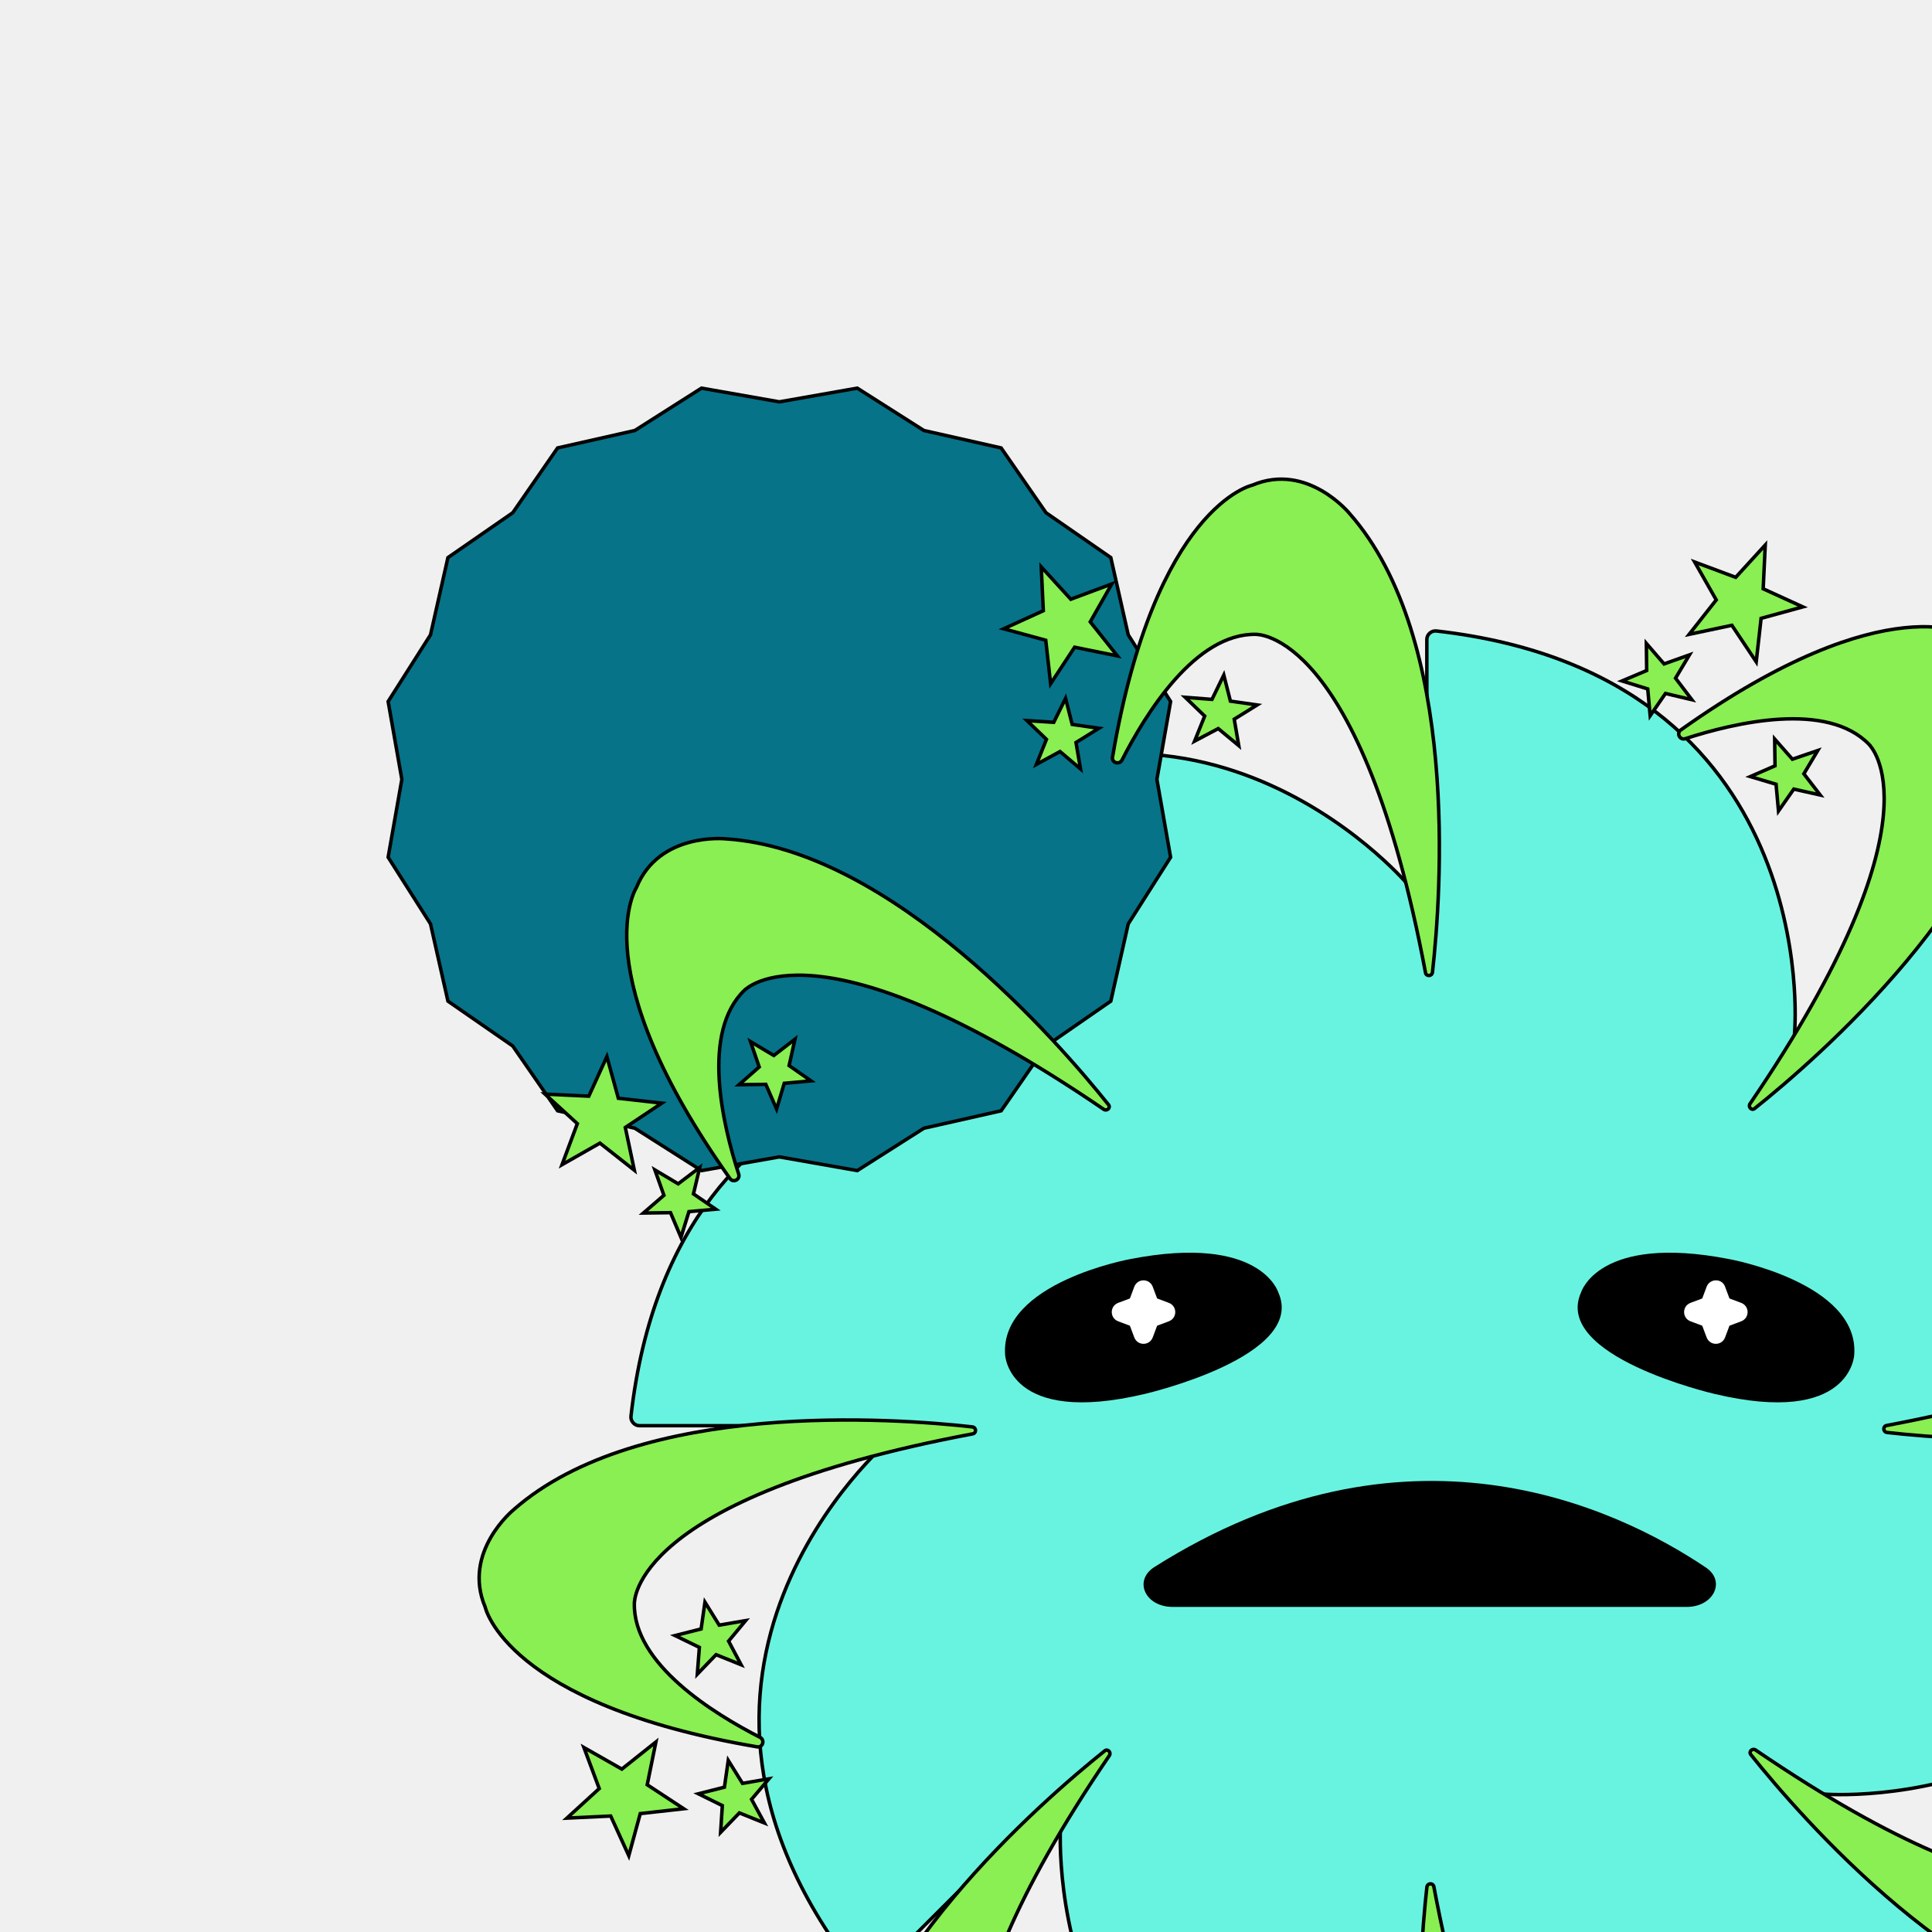
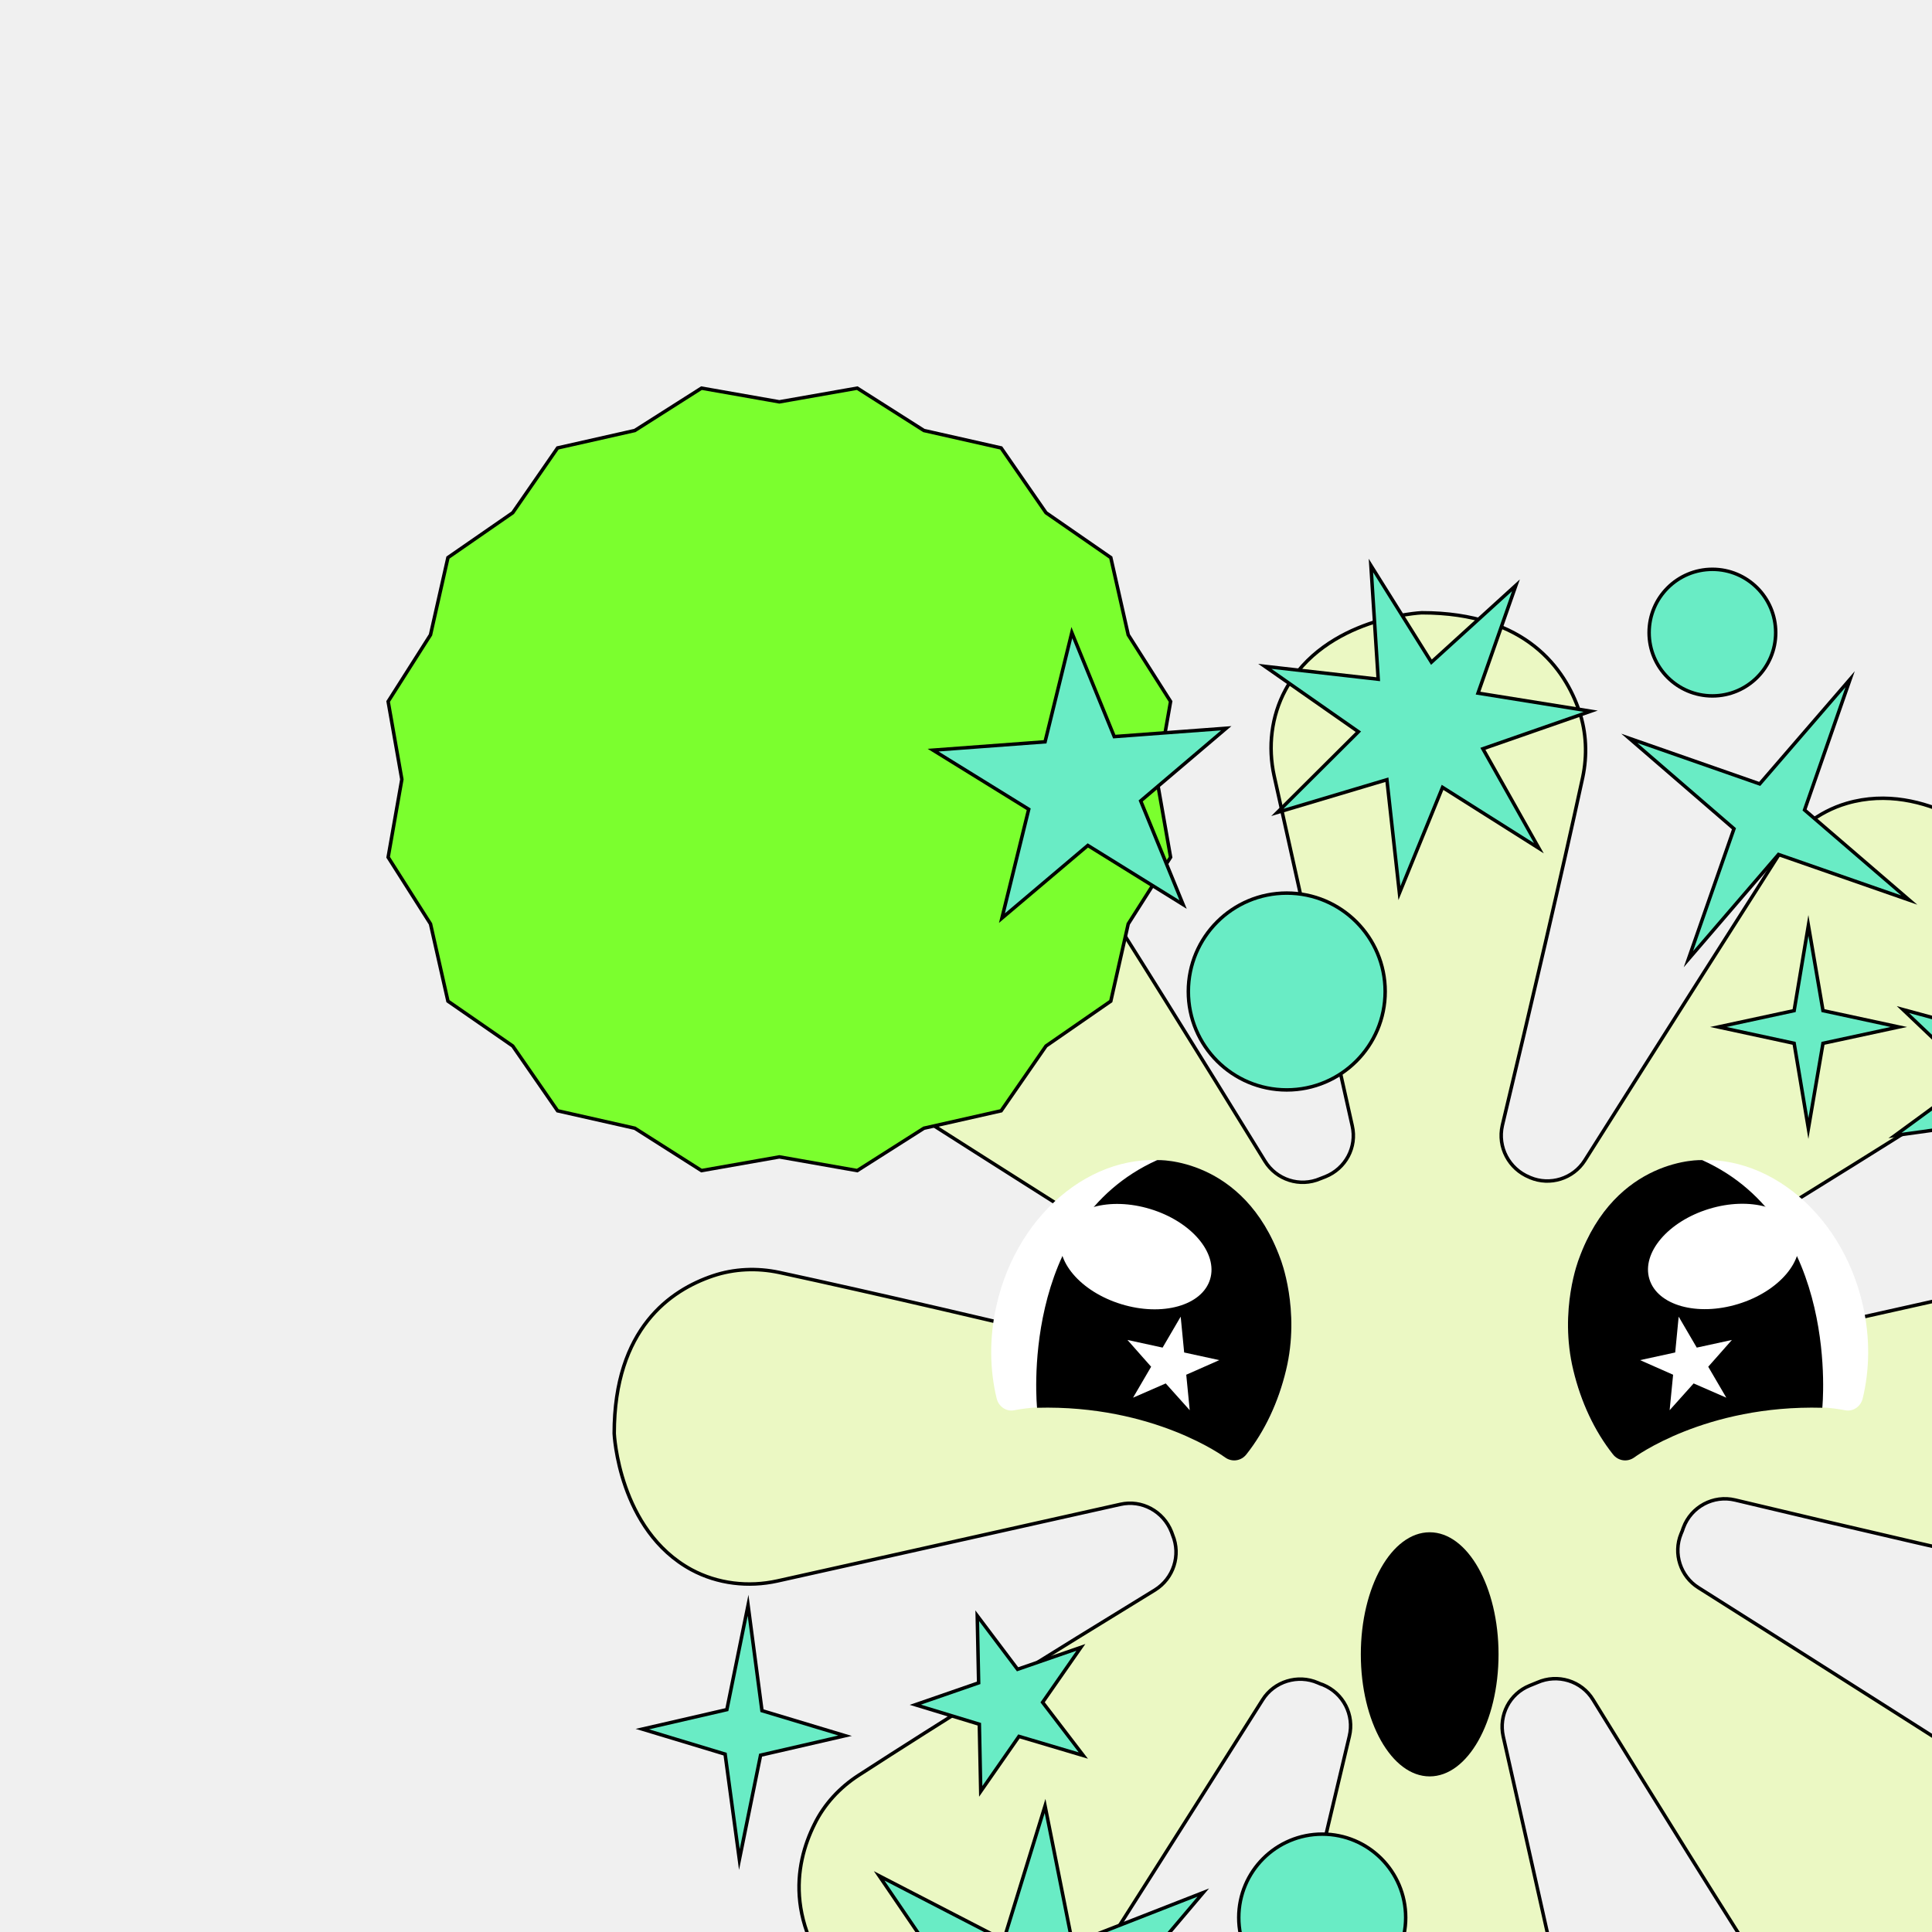
<svg xmlns="http://www.w3.org/2000/svg" height="100%" width="100%" viewBox="0 0 1000 1000" style="background-color: transparent">
  <style>
    #id-hero {
      transform-origin: 300px 300px;
      transform: translate(200px, 200px) scale(1.8);
    }
  </style>
  <g id="id-hero">
    <style>
      @keyframes moveBG {
        0% {
          transform-origin: 300px 300px;
          transform: translate(0px, 0px) rotate(0deg);
        }
        100% {
          transform-origin: 300px 300px;
          transform: translate(0px, 0px) rotate(360deg);
        }
      }
      #id-BG {
        animation: moveBG 12s infinite linear;
        animation-delay: 0s;
        animation-direction: reverse;
      }
    </style>
-     <g id="id-BG" fill="hsl(172,85%,68%)">
+     <g id="id-BG" fill="hsl(75,80%,87%)">
      <g stroke="black" stroke-width="1" stroke-miterlimit="10">
-         <path d="M525.793 298.935H454.276C452.031 298.935 450.95 296.191 452.613 294.611C453.195 294.029 453.86 293.53 454.442 292.948C454.442 292.948 532.612 226.503 462.758 138.854C461.844 137.69 460.097 137.606 459.099 138.688L409.038 188.749C407.458 190.329 404.713 189.165 404.88 186.92C404.88 186.338 404.963 185.756 404.963 185.173C404.963 185.173 413.279 82.971 301.929 70.331C300.515 70.165 299.184 71.329 299.184 72.742V142.929C299.184 145.174 296.44 146.255 294.943 144.592C294.444 144.01 293.945 143.511 293.447 142.929C293.447 142.929 227.002 64.759 139.353 134.613C138.189 135.527 138.105 137.274 139.186 138.272L189.914 188.999C191.494 190.579 190.329 193.323 188.084 193.157C187.086 193.074 186.088 193.074 185.173 193.074C185.173 193.074 82.971 184.758 70.331 296.108C70.165 297.521 71.329 298.852 72.742 298.852H142.929C145.174 298.852 146.172 301.596 144.592 303.093C144.592 303.093 144.592 303.093 144.509 303.176C144.509 303.176 66.339 369.62 136.193 457.27C137.108 458.434 138.854 458.517 139.852 457.436L189.914 407.374C191.494 405.794 194.238 406.959 194.071 409.204C193.988 410.368 193.988 411.449 193.905 412.613C193.905 412.613 185.589 514.816 296.939 527.456C298.353 527.622 299.683 526.458 299.683 525.044V454.027C299.683 451.781 302.428 450.7 303.925 452.363C304.424 452.946 305.006 453.528 305.505 454.11C305.505 454.11 371.949 532.279 459.598 462.426C460.762 461.511 460.846 459.765 459.765 458.767L409.869 408.871C408.289 407.291 409.453 404.547 411.699 404.713C412.281 404.713 412.863 404.796 413.445 404.796C413.445 404.796 515.647 413.112 528.288 301.762C528.454 300.266 527.29 298.935 525.793 298.935Z" />
+         <path d="M510.575 257.189C503.007 253.114 494.192 252.116 485.876 253.946C470.492 257.355 430.742 266.17 385.836 276.316C379.849 277.646 373.778 274.569 371.366 268.915C371.283 268.665 371.2 268.416 371.034 268.249C368.373 262.428 370.618 255.526 376.107 252.116C406.127 233.655 438.642 213.531 462.592 198.063C467.997 194.57 472.488 189.747 475.315 183.926C480.97 172.533 484.712 153.24 463.34 131.869C463.34 131.869 442.883 113.158 419.931 119.894C411.699 122.305 404.796 127.877 400.139 135.112C391.574 148.5 369.454 183.261 344.589 222.595C341.263 227.834 334.61 229.913 328.872 227.501C328.789 227.501 328.706 227.418 328.706 227.418C322.802 225.007 319.475 218.77 320.889 212.533C329.122 178.105 337.937 140.434 344.007 112.409C345.338 106.089 345.088 99.52 343.009 93.366C338.934 81.391 327.874 65.092 297.688 65.092C297.688 65.092 269.912 66.339 258.52 87.295C254.445 94.863 253.447 103.678 255.276 111.993C258.686 127.461 267.584 167.377 277.729 212.616C279.143 218.77 275.817 224.923 269.996 227.252C269.497 227.418 268.998 227.668 268.499 227.834C262.678 230.329 255.942 228.167 252.615 222.761C234.154 192.741 213.946 160.143 198.479 136.193C194.986 130.787 190.163 126.297 184.342 123.469C172.949 117.815 153.656 114.072 132.284 135.444C132.284 135.444 113.573 155.901 120.309 178.853C122.721 187.086 128.293 193.988 135.527 198.645C148.833 207.127 183.011 228.915 221.847 253.447C227.169 256.857 229.165 263.592 226.67 269.414C226.587 269.58 226.503 269.829 226.42 269.996C224.009 275.817 217.772 279.06 211.701 277.563C177.606 269.414 140.6 260.765 112.908 254.778C106.588 253.447 100.019 253.696 93.865 255.775C81.807 259.85 65.508 270.827 65.508 301.097C65.508 301.097 66.755 328.872 87.711 340.265C95.278 344.34 104.093 345.338 112.409 343.508C127.627 340.099 166.629 331.45 211.036 321.471C217.19 320.057 223.427 323.467 225.755 329.371C225.838 329.704 226.004 329.953 226.088 330.286C228.499 336.107 226.337 342.76 221.015 346.086C191.41 364.215 159.394 384.09 135.777 399.391C130.372 402.884 125.881 407.707 123.054 413.528C117.399 424.921 113.657 444.214 135.029 465.586C135.029 465.586 155.486 484.297 178.438 477.561C186.67 475.149 193.572 469.577 198.229 462.343C206.545 449.287 227.834 415.857 251.95 377.687C255.276 372.364 262.096 370.285 267.833 372.78C268.332 373.03 268.831 373.196 269.33 373.362C275.151 375.774 278.395 382.011 276.898 388.165C268.831 421.927 260.266 458.434 254.362 485.793C253.031 492.113 253.281 498.683 255.36 504.837C259.434 516.895 270.411 533.194 300.681 533.194C300.681 533.194 328.456 531.947 339.849 510.991C343.924 503.423 344.922 494.608 343.092 486.292C339.766 471.074 331.117 432.322 321.138 388.165C319.808 382.094 322.968 375.94 328.706 373.612C329.454 373.279 330.203 373.03 330.951 372.697C336.772 370.119 343.674 372.198 347.001 377.687C365.13 407.125 384.755 438.725 399.89 462.176C403.383 467.582 408.206 472.072 414.027 474.9C425.42 480.554 444.713 484.297 466.085 462.925C466.085 462.925 484.795 442.468 478.059 419.516C475.648 411.283 470.076 404.381 462.841 399.724C449.619 391.325 415.857 369.787 377.271 345.421C372.115 342.178 369.953 335.608 372.281 329.953C372.531 329.371 372.78 328.789 372.947 328.207C375.192 322.136 381.595 318.727 387.832 320.224C421.595 328.29 458.018 336.772 485.461 342.677C491.781 344.007 498.35 343.758 504.504 341.679C516.562 337.604 532.861 326.627 532.861 296.357C532.778 296.357 531.531 268.582 510.575 257.189Z" />
      </g>
    </g>
    <style>
      @keyframes moveCore {
        0% {
          transform-origin: 113px 113px;
          transform: translate(187px, 187px) rotate(0deg);
        }
        100% {
          transform-origin: 113px 113px;
          transform: translate(187px, 187px) rotate(360deg);
        }
      }
      #id-Core {
        animation: moveCore 34s infinite linear;
        animation-delay: 0s;
        animation-direction: normal;
      }
    </style>
-     <g id="id-Core" fill="hsl(190,91%,28%)">
+     <g id="id-Core" fill="hsl(98,100%,59%)">
      <g stroke="black" stroke-width="1" stroke-miterlimit="10">
        <path d="M113 4.441L135.393 0.5L154.561 12.682L176.774 17.697L189.672 36.328L208.303 49.226L213.318 71.439L225.5 90.607L221.559 113L225.5 135.393L213.318 154.561L208.303 176.774L189.672 189.672L176.774 208.303L154.561 213.318L135.393 225.5L113 221.559L90.607 225.5L71.439 213.318L49.226 208.303L36.328 189.672L17.697 176.774L12.682 154.561L0.5 135.393L4.441 113L0.5 90.607L12.682 71.439L17.697 49.226L36.328 36.328L49.226 17.697L71.439 12.682L90.607 0.5L113 4.441Z" />
      </g>
    </g>
-     <style>
-       @keyframes moveFG {
-         0% {
-           transform-origin: 300px 300px;
-           transform: translate(0px, 0px) rotate(0deg);
-         }
-         100% {
-           transform-origin: 300px 300px;
-           transform: translate(0px, 0px) rotate(360deg);
-         }
-       }
-       #id-FG {
-         animation: moveFG 8s infinite linear;
-         animation-delay: 0s;
-         animation-direction: normal;
-       }
-     </style>
-     <g id="id-FG" fill="hsl(99,83%,63%)">
+     <g id="id-FG" fill="hsl(162,78%,67%)">
      <g stroke="black" stroke-width="1" stroke-miterlimit="10">
-         <path d="M298.8 168.6C299 169.7 300.6 169.7 300.8 168.5C303.3 146.3 308.7 72.6 277 36.6C277 36.6 264.9 21.7 249 28.4C249 28.4 221.1 34.3 208.8 106.6C208.5 108.2 210.7 108.9 211.5 107.5C218.3 94.2 232.6 70.9 250.1 71.3C250.1 71.4 280.2 69.9 298.8 168.6Z" />
-         <path d="M206.3 207.9C207.2 208.5 208.4 207.4 207.6 206.5C193.7 189.1 145.4 133.1 97.5 130.1C97.5 130.1 78.4 128.1 71.9 144.1C71.9 144.1 56.3 168 98.8 227.8C99.7 229.1 101.8 228.1 101.3 226.5C96.7 212.3 90.4 185.7 103 173.6C103.1 173.7 123.3 151.3 206.3 207.9Z" />
-         <path d="M168.6 301.2C169.7 301 169.7 299.4 168.5 299.2C146.3 296.7 72.6 291.3 36.6 323C36.6 323 21.7 335.1 28.4 351C28.4 351 34.3 378.9 106.6 391.2C108.2 391.5 108.9 389.3 107.5 388.5C94.2 381.7 70.9 367.4 71.3 349.9C71.4 349.9 69.9 319.8 168.6 301.2Z" />
-         <path d="M207.9 393.7C208.5 392.8 207.4 391.6 206.5 392.4C189.1 406.3 133.1 454.6 130.1 502.5C130.1 502.5 128.1 521.6 144.1 528.1C144.1 528.1 168 543.7 227.8 501.2C229.1 500.3 228.1 498.2 226.5 498.7C212.3 503.3 185.7 509.6 173.6 497C173.7 496.9 151.3 476.7 207.9 393.7Z" />
-         <path d="M301.2 431.4C301 430.3 299.4 430.3 299.2 431.5C296.7 453.7 291.3 527.4 323 563.4C323 563.4 335.1 578.3 351 571.6C351 571.6 378.9 565.7 391.2 493.4C391.5 491.8 389.3 491.1 388.5 492.5C381.7 505.8 367.4 529.1 349.9 528.7C349.9 528.6 319.8 530.1 301.2 431.4Z" />
-         <path d="M393.7 392.1C392.8 391.5 391.6 392.6 392.4 393.5C406.3 410.9 454.6 466.9 502.5 469.9C502.5 469.9 521.6 471.9 528.1 455.9C528.1 455.9 543.7 432 501.2 372.2C500.3 370.9 498.2 371.9 498.7 373.5C503.3 387.7 509.6 414.3 497 426.4C496.9 426.3 476.7 448.7 393.7 392.1Z" />
-         <path d="M431.4 298.8C430.3 299 430.3 300.6 431.5 300.8C453.7 303.3 527.4 308.7 563.4 277C563.4 277 578.3 264.9 571.6 249C571.6 249 565.7 221.1 493.4 208.8C491.8 208.5 491.1 210.7 492.5 211.5C505.8 218.3 529.1 232.6 528.7 250.1C528.6 250.1 530.1 280.2 431.4 298.8Z" />
-         <path d="M392.1 206.3C391.5 207.2 392.6 208.4 393.5 207.6C410.9 193.7 466.9 145.4 469.9 97.5C469.9 97.5 471.9 78.4 455.9 71.9C455.9 71.9 432 56.3 372.2 98.8C370.9 99.7 371.9 101.8 373.5 101.3C387.7 96.7 414.3 90.4 426.4 103C426.3 103.1 448.7 123.3 392.1 206.3Z" />
-         <path d="M196.8 61.2L208.6 56.8L202.4 67.7L210.2 77.5L197.9 75L191 85.5L189.6 73L177.5 69.7L188.9 64.5L188.3 51.9L196.8 61.2Z" />
-         <path d="M191.9 96.6L195.3 89.7L197.2 97.2L204.9 98.3L198.3 102.4L199.6 110L193.7 105L186.9 108.7L189.8 101.5L184.2 96.1L191.9 96.6Z" />
-         <path d="M237.4 90L240.8 83L242.7 90.5L250.4 91.6L243.8 95.7L245.1 103.3L239.2 98.4L232.4 102L235.3 94.8L229.7 89.4L237.4 90Z" />
-         <path d="M58.2 204.1L63.4 192.7L66.7 204.7L79.2 206.1L68.7 213.1L71.3 225.4L61.4 217.6L50.5 223.8L54.9 212L45.6 203.5L58.2 204.1Z" />
-         <path d="M79.8 232.6L77.2 225.3L83.9 229.3L90.1 224.6L88.3 232.2L94.7 236.6L87 237.3L84.7 244.7L81.7 237.6L73.9 237.7L79.8 232.6Z" />
-         <path d="M107.2 195.7L104.7 188.4L111.4 192.4L117.5 187.7L115.8 195.3L122.1 199.7L114.4 200.4L112.2 207.8L109.1 200.7L101.4 200.8L107.2 195.7Z" />
-         <path d="M61.2 403.2L56.8 391.4L67.7 397.6L77.5 389.8L75 402.1L85.5 409L73 410.4L69.7 422.5L64.5 411.1L51.9 411.7L61.2 403.2Z" />
-         <path d="M96.6 408.1L89.7 404.7L97.2 402.8L98.3 395.1L102.4 401.7L110 400.4L105 406.3L108.7 413.1L101.5 410.2L96.1 415.8L96.6 408.1Z" />
-         <path d="M90 362.6L83 359.2L90.5 357.3L91.6 349.6L95.7 356.2L103.3 354.9L98.4 360.8L102 367.6L94.8 364.7L89.4 370.3L90 362.6Z" />
-         <path d="M204.1 541.8L192.7 536.6L204.7 533.3L206.1 520.8L213.1 531.3L225.4 528.7L217.6 538.6L223.8 549.5L212 545.1L203.5 554.4L204.1 541.8Z" />
-         <path d="M232.6 520.2L225.3 522.8L229.3 516.1L224.6 509.9L232.2 511.7L236.6 505.3L237.3 513L244.7 515.3L237.6 518.3L237.7 526.1L232.6 520.2Z" />
-         <path d="M195.7 492.8L188.4 495.3L192.4 488.6L187.7 482.5L195.3 484.2L199.7 477.9L200.4 485.6L207.8 487.8L200.7 490.9L200.8 498.6L195.7 492.8Z" />
-         <path d="M403.2 538.8L391.4 543.2L397.6 532.3L389.8 522.5L402.1 525L409 514.5L410.4 527L422.5 530.3L411.1 535.5L411.7 548.1L403.2 538.8Z" />
-         <path d="M408.1 503.4L404.7 510.3L402.8 502.8L395.1 501.7L401.7 497.6L400.4 490L406.3 495L413.1 491.3L410.2 498.5L415.8 503.9L408.1 503.4Z" />
-         <path d="M362.6 510L359.2 517L357.3 509.5L349.6 508.4L356.2 504.3L354.9 496.7L360.8 501.6L367.6 498L364.7 505.2L370.3 510.6L362.6 510Z" />
-         <path d="M541.8 395.9L536.6 407.3L533.3 395.3L520.8 393.9L531.3 386.9L528.7 374.6L538.6 382.4L549.5 376.2L545.1 388L554.4 396.5L541.8 395.9Z" />
-         <path d="M520.2 367.4L522.8 374.7L516.1 370.7L509.9 375.4L511.7 367.8L505.3 363.4L513 362.7L515.3 355.3L518.3 362.4L526.1 362.3L520.2 367.4Z" />
-         <path d="M492.8 404.3L495.3 411.6L488.6 407.6L482.5 412.3L484.2 404.7L477.9 400.3L485.6 399.6L487.8 392.2L490.9 399.3L498.6 399.2L492.8 404.3Z" />
-         <path d="M538.8 196.8L543.2 208.6L532.3 202.4L522.5 210.2L525 197.9L514.5 191L527 189.6L530.3 177.5L535.5 188.9L548.1 188.3L538.8 196.8Z" />
-         <path d="M503.4 191.9L510.3 195.3L502.8 197.2L501.7 204.9L497.6 198.3L490 199.6L495 193.7L491.3 186.9L498.5 189.8L503.9 184.2L503.4 191.9Z" />
-         <path d="M510 237.4L517 240.8L509.5 242.7L508.4 250.4L504.3 243.8L496.7 245.1L501.6 239.2L498 232.4L505.2 235.3L510.6 229.7L510 237.4Z" />
-         <path d="M395.9 58.2L407.3 63.4L395.3 66.7L393.9 79.2L386.9 68.7L374.6 71.3L382.4 61.4L376.2 50.5L388 54.9L396.5 45.6L395.9 58.2Z" />
-         <path d="M367.4 79.8L374.7 77.2L370.7 83.9L375.4 90.1L367.8 88.3L363.4 94.7L362.7 87L355.3 84.7L362.4 81.7L362.3 73.9L367.4 79.8Z" />
-         <path d="M404.3 107.2L411.6 104.7L407.6 111.4L412.3 117.5L404.7 115.8L400.3 122.1L399.6 114.4L392.2 112.2L399.3 109.1L399.2 101.4L404.3 107.2Z" />
+         <path d="M434.9 184.2L413.1 188.9L408.9 213.4L404.8 188.9L383 184.2L404.8 179.5L408.9 155L413.1 179.5L434.9 184.2Z" />
+         <path d="M437.9 147.7L400.3 134.6L374.4 164.7L387.5 127.2L357.4 101.2L394.9 114.3L420.9 84.2L407.8 121.8L437.9 147.7Z" />
+         <path d="M311.2 543.9L292.3 519.1L262.9 529.3L280.7 503.7L261.8 478.9L291.7 487.9L309.5 462.3L310.1 493.5L340 502.5L310.5 512.7L311.2 543.9Z" />
+         <path d="M170.9 404L170.5 384.7L152.1 379.1L170.3 372.8L169.9 353.5L181.5 368.9L199.7 362.6L188.7 378.4L200.4 393.7L181.9 388.2L170.9 404Z" />
+         <path d="M104 350.5L108 380.8L131.9 388L107.6 393.6L101.5 423.6L97.4 393.3L73.6 386.1L97.9 380.5L104 350.5Z" />
+         <path d="M283.1 51.5L300.5 79.3L324.8 57.2L313.9 88.2L346.3 93.4L315.3 104.2L331.4 132.8L303.7 115.3L291.3 145.7L287.7 113.1L256.2 122.5L279.5 99.3L252.6 80.5L285.2 84.2L283.1 51.5Z" />
+         <path d="M189.4 408.2L197.3 447.8L234.9 433.1L208.8 463.9L243.8 484.1L203.4 482.9L209.4 522.8L185.2 490.6L157.7 520.2L167.8 481.1L127.6 478.1L164.4 461.6L141.7 428.3L177.5 446.8L189.4 408.2Z" />
+         <path d="M500.6 168.7L487.3 193.6L514.2 202.3L486.4 207.5L496.5 233.9L475.1 215.4L460.7 239.7L461.8 211.5L433.8 215.4L456.6 198.7L436.1 179.2L463.4 186.6L465.8 158.4L477 184.4L500.6 168.7Z" />
+         <path d="M229.1 149L201.7 132L177 152.9L184.7 121.6L157.2 104.6L189.4 102.2L197.1 70.8L209.3 100.7L241.5 98.3L216.9 119.2L229.1 149Z" />
+         <path d="M102.7 474.4C110.708 474.4 117.2 467.908 117.2 459.9C117.2 451.892 110.708 445.4 102.7 445.4C94.692 445.4 88.2 451.892 88.2 459.9C88.2 467.908 94.692 474.4 102.7 474.4Z" />
+         <path d="M258.9 202.3C274.53 202.3 287.2 189.63 287.2 174C287.2 158.371 274.53 145.7 258.9 145.7C243.27 145.7 230.6 158.371 230.6 174C230.6 189.63 243.27 202.3 258.9 202.3Z" />
+         <path d="M381.3 89C391.352 89 399.5 80.852 399.5 70.8C399.5 60.748 391.352 52.6 381.3 52.6C371.248 52.6 363.1 60.748 363.1 70.8C363.1 80.852 371.248 89 381.3 89Z" />
+         <path d="M269.1 464.3C282.355 464.3 293.1 453.555 293.1 440.3C293.1 427.045 282.355 416.3 269.1 416.3C255.845 416.3 245.1 427.045 245.1 440.3C245.1 453.555 255.845 464.3 269.1 464.3Z" />
+         <path d="M384.7 514.8C396.685 514.8 406.4 505.084 406.4 493.1C406.4 481.115 396.685 471.4 384.7 471.4C372.715 471.4 363 481.115 363 493.1C363 505.084 372.715 514.8 384.7 514.8Z" />
      </g>
    </g>
    <g id="id-Face">
      <g>
-         <path d="M226.072 350.961H373.928C381.655 350.961 385.253 343.552 379.432 339.636C352.972 321.855 292.856 293.914 220.78 339.53C214.747 343.447 218.24 350.961 226.072 350.961Z" fill="black" />
-         <path d="M256.447 260.469C256.447 260.469 251.367 243.641 213.9 250.943C213.9 250.943 176.433 257.717 177.915 278.462C177.915 278.462 178.762 299.1 218.24 289.68C218.24 289.68 264.809 278.885 256.447 260.469Z" fill="black" />
-         <path d="M220.356 258.881L221.626 262.268L225.013 263.538C227.448 264.491 227.448 267.878 225.013 268.83L221.626 270.1L220.356 273.487C219.404 275.921 216.017 275.921 215.064 273.487L213.794 270.1L210.407 268.83C207.973 267.878 207.973 264.491 210.407 263.538L213.794 262.268L215.064 258.881C216.017 256.447 219.404 256.447 220.356 258.881Z" fill="white" />
-         <path d="M343.553 260.469C343.553 260.469 348.633 243.641 386.1 250.943C386.1 250.943 423.567 257.717 422.085 278.462C422.085 278.462 421.238 299.1 381.76 289.68C381.76 289.68 335.191 278.885 343.553 260.469Z" fill="black" />
-         <path d="M379.644 258.881L378.374 262.268L374.987 263.538C372.552 264.491 372.552 267.878 374.987 268.83L378.374 270.1L379.644 273.487C380.596 275.921 383.983 275.921 384.936 273.487L386.206 270.1L389.593 268.83C392.027 267.878 392.027 264.491 389.593 263.538L386.206 262.268L384.936 258.881C384.089 256.447 380.596 256.447 379.644 258.881Z" fill="white" />
+         <path d="M212.1 295.9C224.1 298.6 234.4 303 241.3 307.9C243.2 309.3 245.9 308.9 247.3 307.1C252.6 300.4 256.6 292.2 258.7 282.9C264.9 255.1 251.3 228.4 228.3 223.3C205.3 218.2 181.6 236.6 175.4 264.4C173.3 273.7 173.5 282.9 175.5 291.1C176.1 293.4 178.3 294.9 180.6 294.4C188.9 292.8 200.1 293.2 212.1 295.9Z" fill="white" />
+         <path d="M257.1 250.9C257.1 250.9 262.9 265.5 258.7 282.9C256.5 292.1 252.6 300.4 247.3 307.1C245.8 309 243.2 309.4 241.2 308C241.2 308 220.8 292.8 187.1 293.7C187.1 293.7 181.7 240.5 221.6 222.5C221.7 222.4 246.5 221.6 257.1 250.9Z" fill="black" />
+         <path d="M228.4 267.5L229.4 277.8L239.5 280L230 284.2L231 294.4L224.1 286.7L214.7 290.8L219.9 281.9L213.1 274.2L223.2 276.4L228.4 267.5Z" fill="white" />
+         <path d="M236.853 256.762C239.163 249.21 231.488 240.167 219.71 236.564C207.932 232.962 196.512 236.164 194.202 243.717C191.892 251.269 199.567 260.312 211.345 263.914C223.122 267.517 234.543 264.315 236.853 256.762Z" fill="white" />
+         <path d="M387.9 295.9C375.9 298.6 365.6 303 358.7 307.9C356.8 309.3 354.1 308.9 352.7 307.1C347.4 300.4 343.4 292.2 341.3 282.9C335.1 255.1 348.7 228.4 371.7 223.3C394.7 218.2 418.4 236.6 424.6 264.4C426.7 273.7 426.5 282.9 424.5 291.1C423.9 293.4 421.7 294.9 419.4 294.4C411.1 292.8 399.9 293.2 387.9 295.9Z" fill="white" />
+         <path d="M342.9 250.9C342.9 250.9 337.1 265.5 341.3 282.9C343.5 292.1 347.4 300.4 352.7 307.1C354.2 309 356.8 309.4 358.8 308C358.8 308 379.2 292.8 412.9 293.7C412.9 293.7 418.3 240.5 378.4 222.5C378.3 222.4 353.5 221.6 342.9 250.9Z" fill="black" />
+         <path d="M371.6 267.5L370.6 277.8L360.5 280L370 284.2L369 294.4L375.9 286.7L385.3 290.8L380.1 281.9L386.9 274.2L376.8 276.4L371.6 267.5Z" fill="white" />
+         <path d="M388.694 263.865C400.472 260.263 408.147 251.22 405.837 243.667C403.527 236.115 392.106 232.912 380.329 236.515C368.551 240.117 360.876 249.16 363.186 256.713C365.496 264.265 376.916 267.467 388.694 263.865Z" fill="white" />
+         <path d="M300 399.7C310.935 399.7 319.8 383.985 319.8 364.6C319.8 345.215 310.935 329.5 300 329.5C289.065 329.5 280.2 345.215 280.2 364.6C280.2 383.985 289.065 399.7 300 399.7Z" fill="black" />
      </g>
    </g>
  </g>
</svg>
